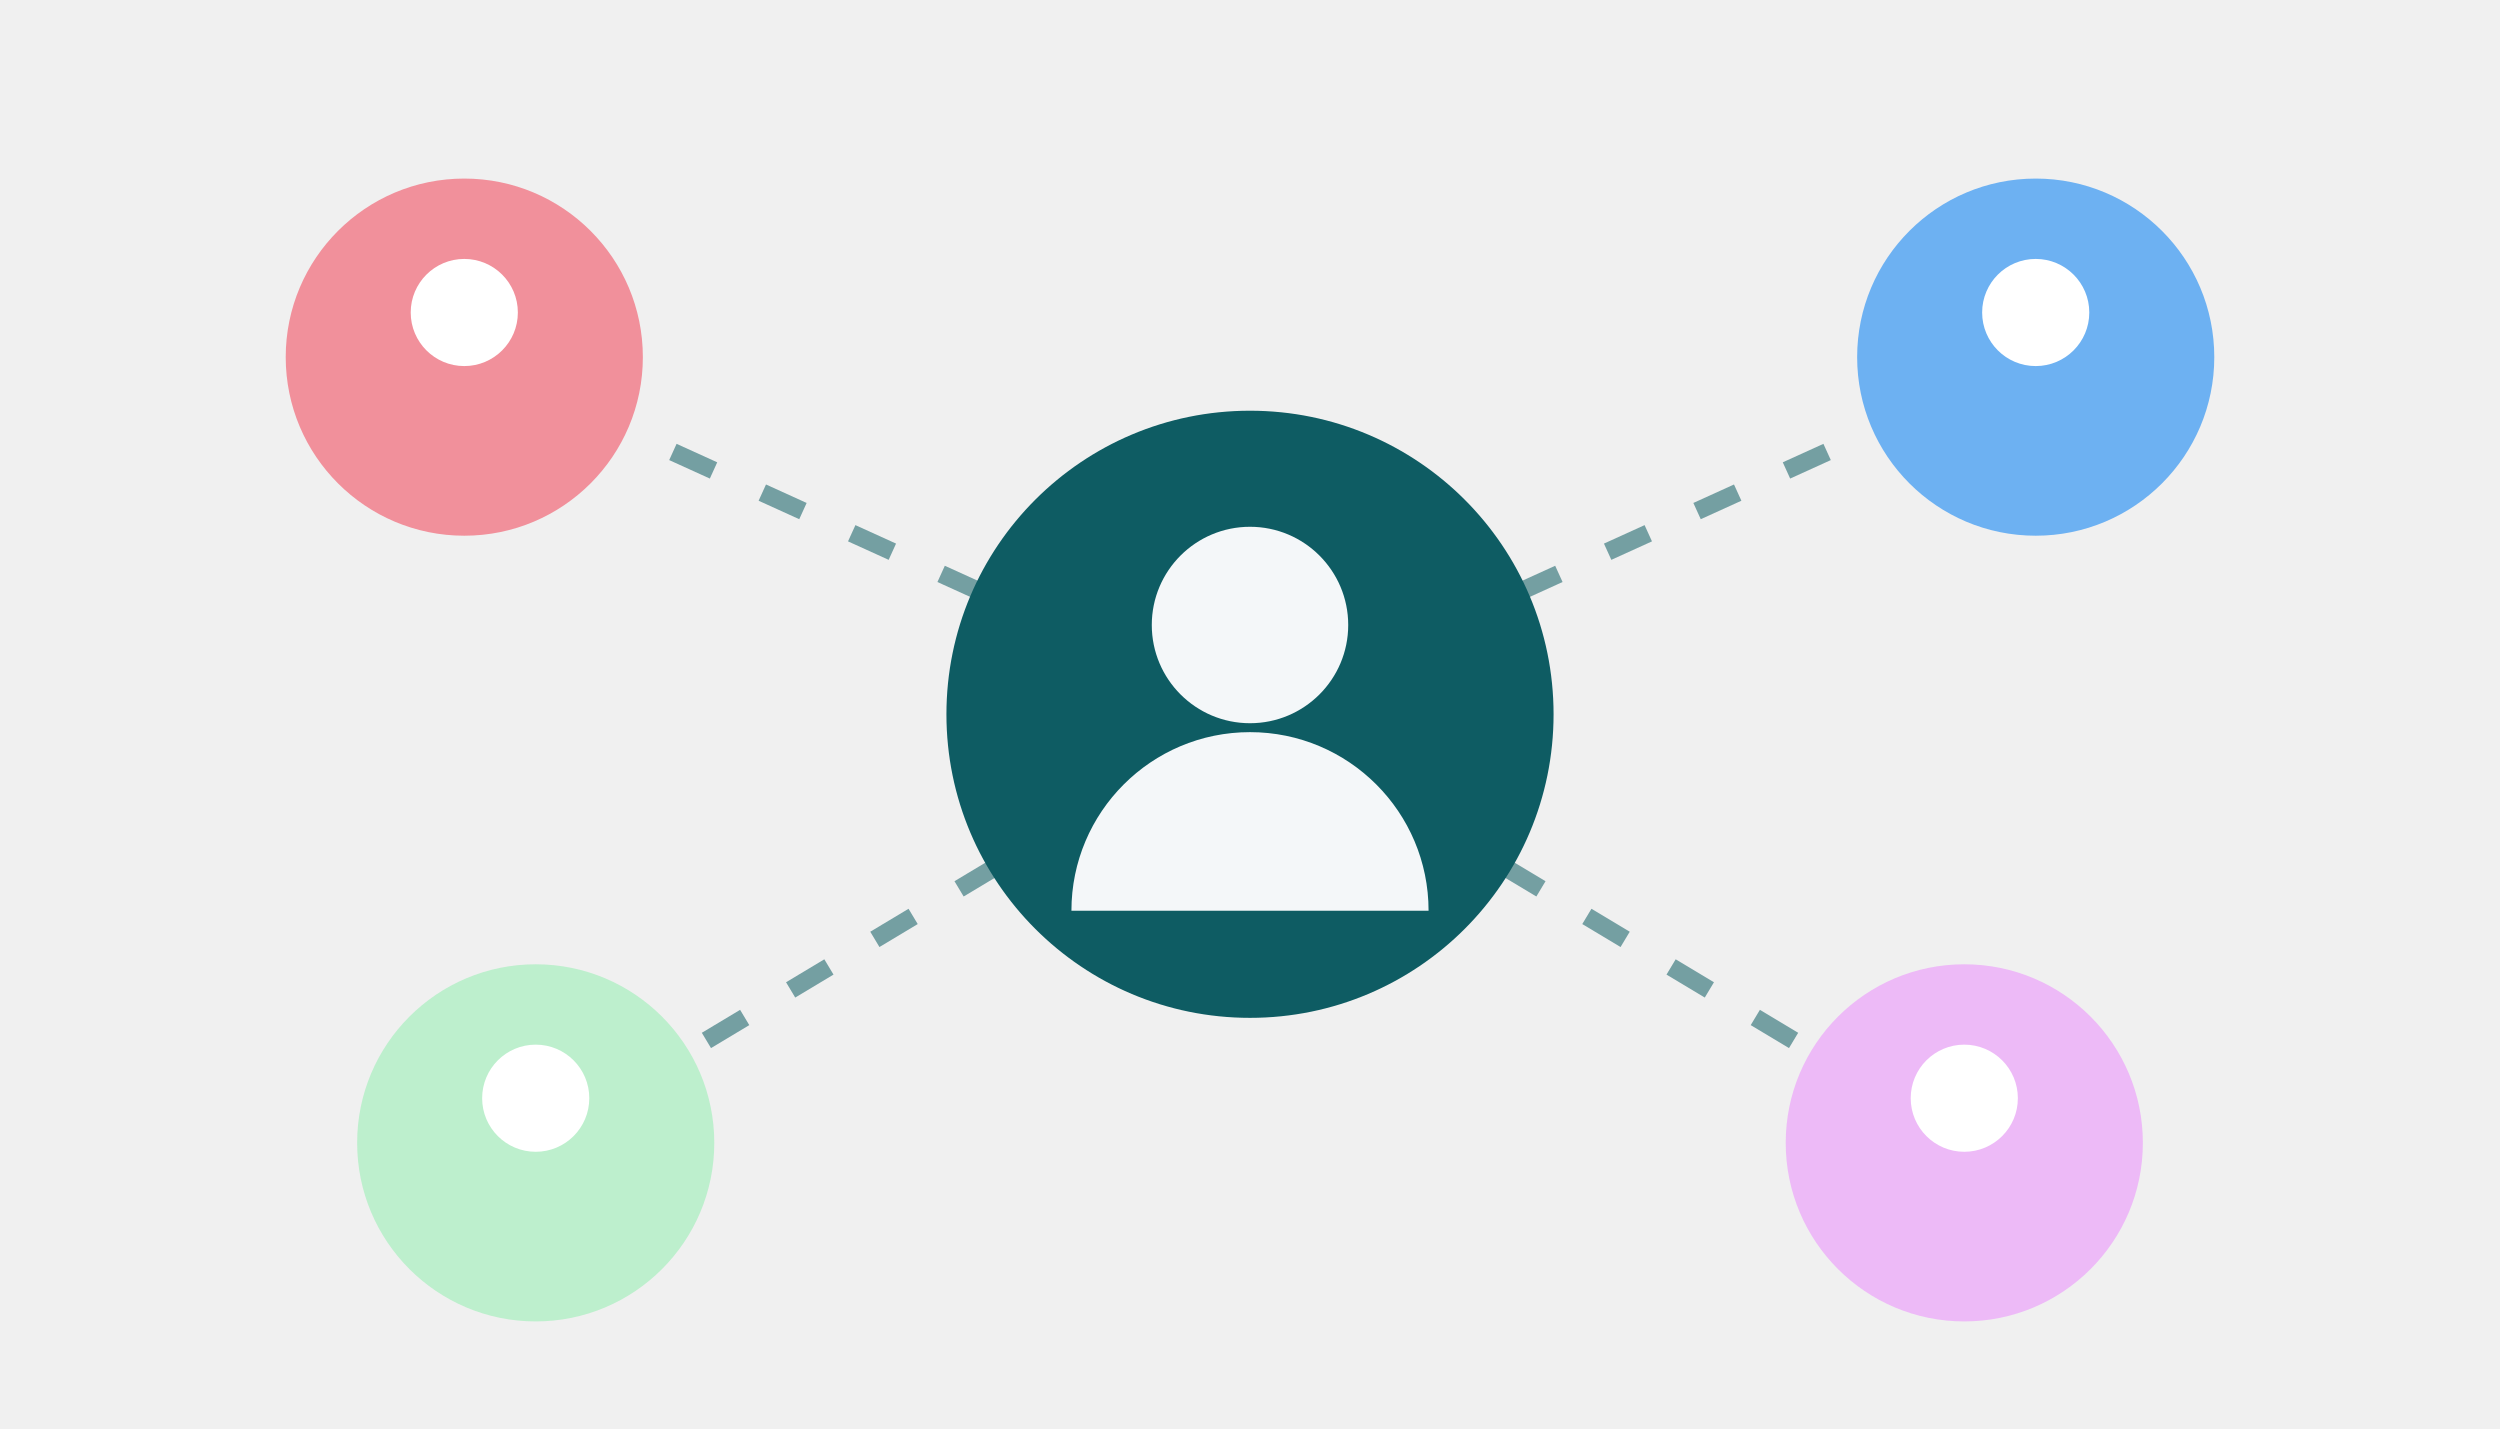
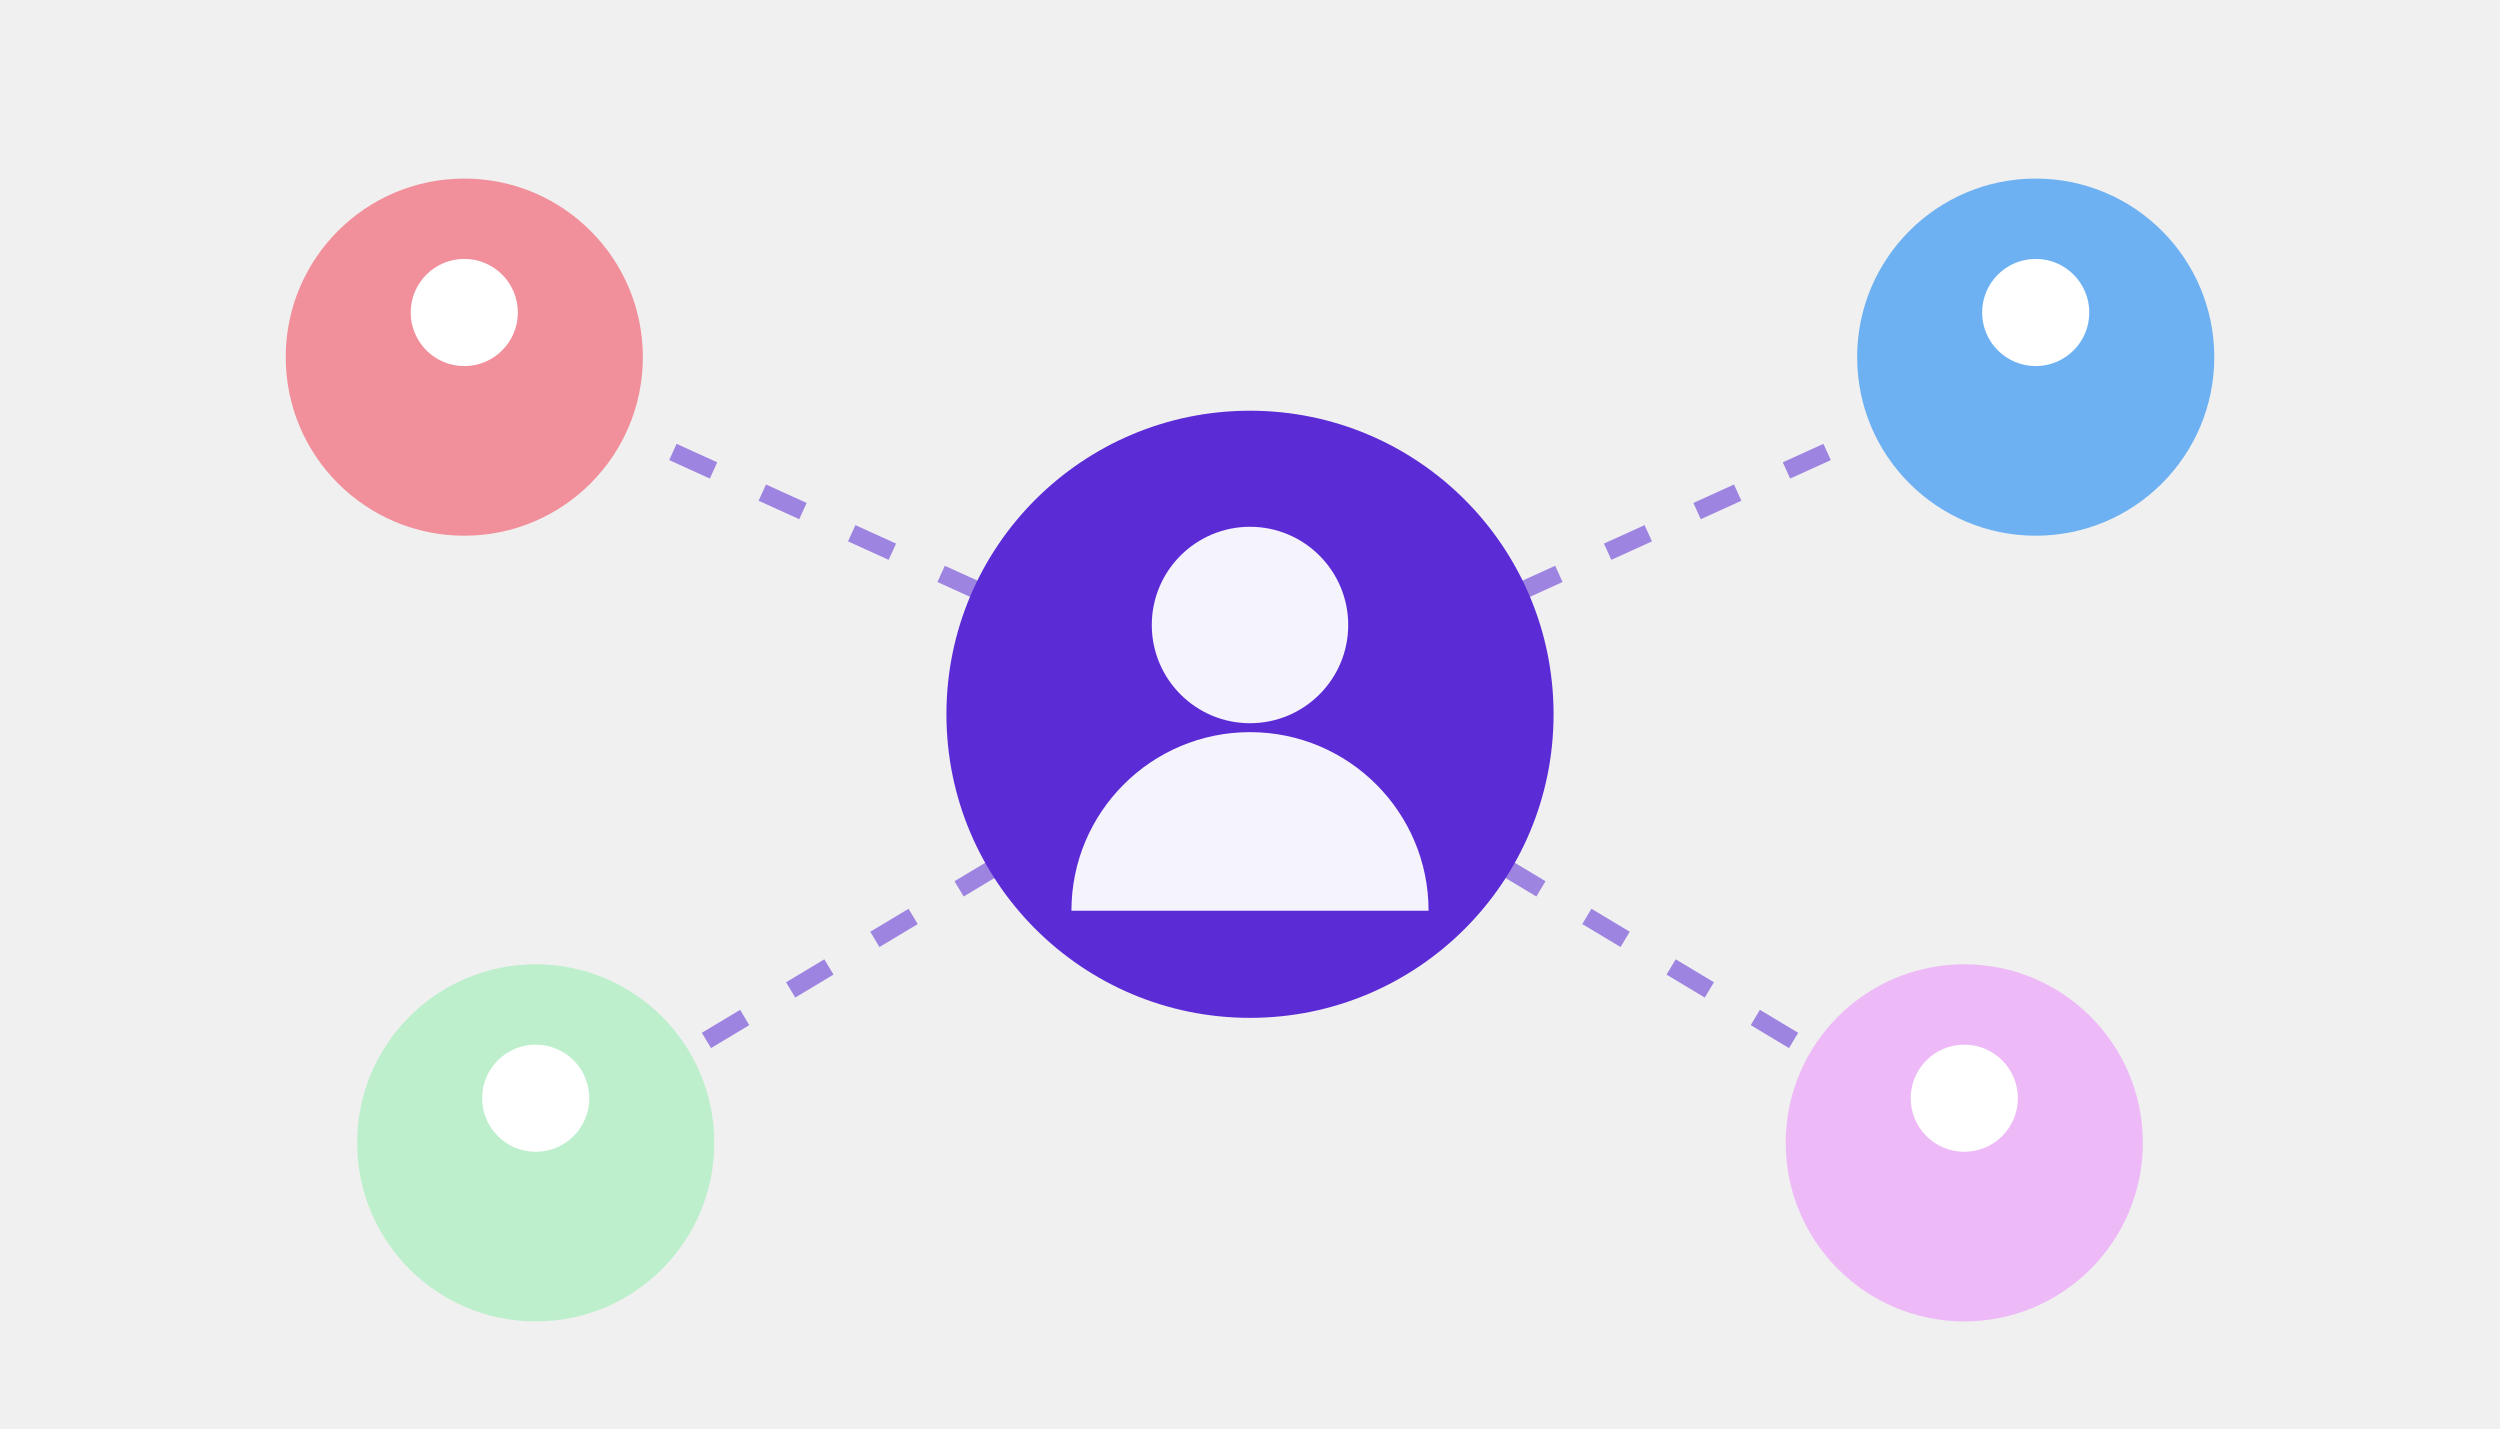
<svg xmlns="http://www.w3.org/2000/svg" viewBox="0 0 280 160" role="img" aria-label="You, linked to the friends you invite">
-   <g fill="none" stroke="#0E5C63" stroke-width="2" stroke-dasharray="5 6" opacity=".55">
+   <g fill="none" stroke="#5B2BD6" stroke-width="2" stroke-dasharray="5 6" opacity=".55">
    <path d="M140 80 52 40" />
    <path d="M140 80 228 40" />
    <path d="M140 80 60 128" />
    <path d="M140 80 220 128" />
  </g>
-   <circle cx="140" cy="80" r="34" fill="#0E5C63" />
-   <circle cx="140" cy="70" r="11" fill="#F4F7F9" />
-   <path d="M120 102a20 20 0 0 1 40 0" fill="#F4F7F9" />
+   <circle cx="140" cy="80" r="34" fill="#5B2BD6" />
+   <circle cx="140" cy="70" r="11" fill="#F5F3FC" />
+   <path d="M120 102a20 20 0 0 1 40 0" fill="#F5F3FC" />
  <g>
    <circle cx="52" cy="40" r="20" fill="#F1909B" />
    <circle cx="228" cy="40" r="20" fill="#6DB1F2" />
    <circle cx="60" cy="128" r="20" fill="#BDEFCD" />
    <circle cx="220" cy="128" r="20" fill="#EDBAF7" />
  </g>
  <g fill="#FFFFFF">
    <circle cx="52" cy="35" r="6" />
    <circle cx="228" cy="35" r="6" />
    <circle cx="60" cy="123" r="6" />
    <circle cx="220" cy="123" r="6" />
  </g>
</svg>
